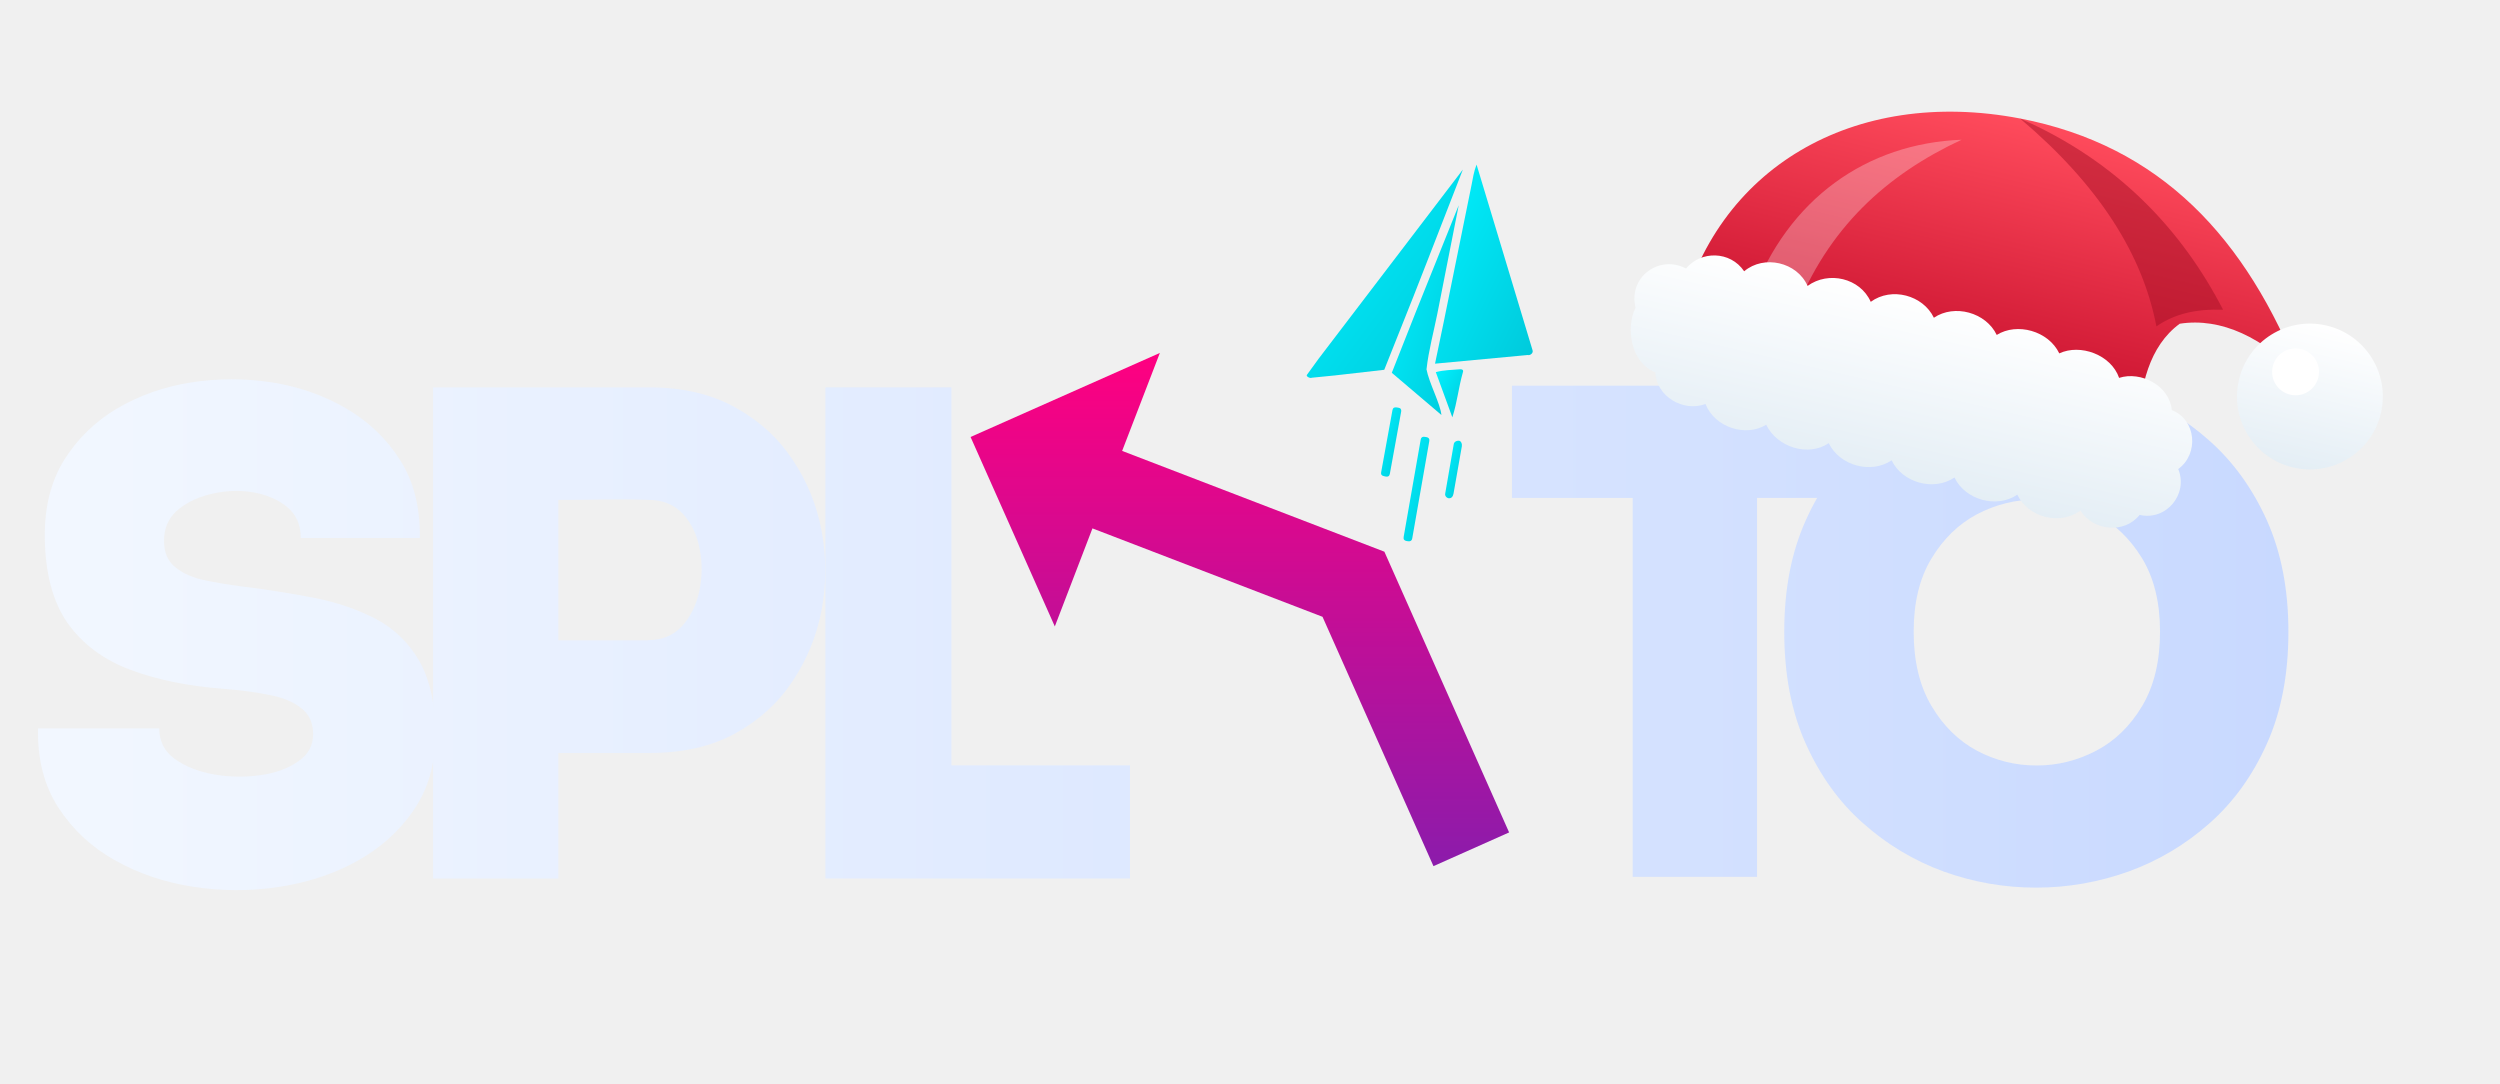
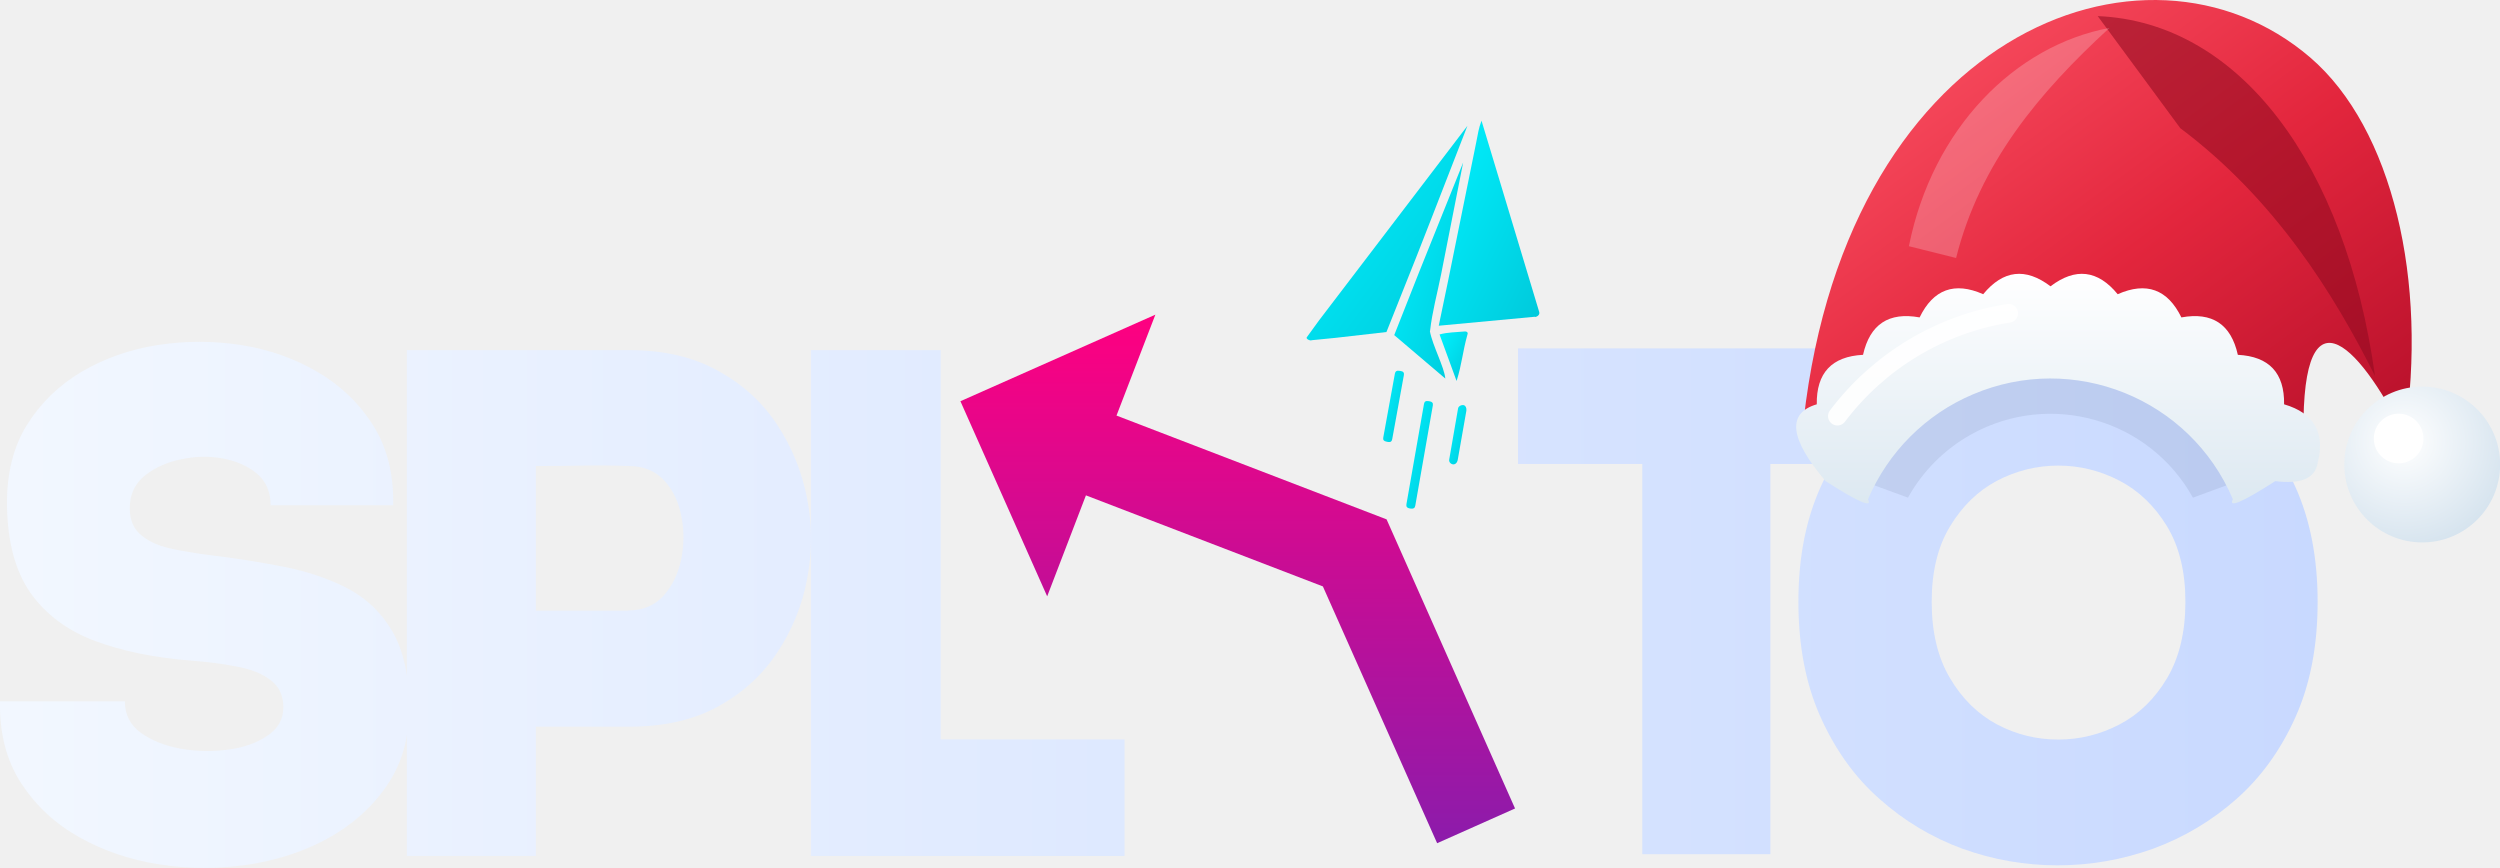
- <svg xmlns="http://www.w3.org/2000/svg" viewBox="0 -12 192 83.25">
+ <svg xmlns="http://www.w3.org/2000/svg" id="Layer_1" data-name="Layer 1" viewBox="0 0 186.43 64.72">
  <defs>
-     <linearGradient id="t" x1="0" y1="0" x2="180.17" y2="0" gradientUnits="userSpaceOnUse">
-       <stop offset="0" stop-color="#F3F8FF" />
-       <stop offset="1" stop-color="#C7D8FF" />
-     </linearGradient>
-     <linearGradient id="a" x1="0" y1="0" x2="0" y2="1">
+     <linearGradient id="linear-gradient" x1="-110.73" y1="183.06" x2="-110.73" y2="182.06" gradientTransform="translate(4672.221 7239.723) scale(41.36 -39.42)" gradientUnits="userSpaceOnUse">
      <stop offset="0" stop-color="#ff0080" />
      <stop offset="1" stop-color="#8c1bab" />
    </linearGradient>
-     <linearGradient id="s" x1="0" y1="0" x2="1" y2="1">
+     <linearGradient id="linear-gradient-2" x1="-99.27" y1="178.11" x2="-98.27" y2="177.11" gradientTransform="translate(850.9775 2734.544) scale(7.5027 -15.29)" gradientUnits="userSpaceOnUse">
      <stop offset="0" stop-color="#00f2ff" />
      <stop offset="1" stop-color="#00c9db" />
    </linearGradient>
-     <linearGradient id="h" x1="0" y1="0" x2="0" y2="1">
-       <stop offset="0" stop-color="#FF4B5C" />
-       <stop offset="1" stop-color="#C8102E" />
+     <linearGradient id="linear-gradient-3" x1="-104.66" y1="178.61" x2="-103.66" y2="177.61" gradientTransform="translate(1352.829 2868.242) scale(11.9946 -16.0064)" gradientUnits="userSpaceOnUse">
+       <stop offset="0" stop-color="#00f2ff" />
+       <stop offset="1" stop-color="#00c9db" />
    </linearGradient>
-     <linearGradient id="f" x1="0" y1="0" x2="0" y2="1">
-       <stop offset="0" stop-color="#FFFFFF" />
-       <stop offset="1" stop-color="#E4EEF5" />
+     <linearGradient id="linear-gradient-4" x1="-92.27" y1="178.71" x2="-91.27" y2="177.71" gradientTransform="translate(578.5054 2890.271) scale(5.14 -16.11)" gradientUnits="userSpaceOnUse">
+       <stop offset="0" stop-color="#00f2ff" />
+       <stop offset="1" stop-color="#00c9db" />
    </linearGradient>
+     <linearGradient id="linear-gradient-5" x1="-57.92" y1="171.16" x2="-56.92" y2="170.16" gradientTransform="translate(219.7021 1404.336) scale(1.9824 -8.0301)" gradientUnits="userSpaceOnUse">
+       <stop offset="0" stop-color="#00f2ff" />
+       <stop offset="1" stop-color="#00c9db" />
+     </linearGradient>
+     <linearGradient id="linear-gradient-6" x1="-60.89" y1="153.77" x2="-59.89" y2="152.77" gradientTransform="translate(235.4609 592.2116) scale(2.099 -3.6941)" gradientUnits="userSpaceOnUse">
+       <stop offset="0" stop-color="#00f2ff" />
+       <stop offset="1" stop-color="#00c9db" />
+     </linearGradient>
+     <linearGradient id="linear-gradient-7" x1="-42.44" y1="163.56" x2="-41.44" y2="162.56" gradientTransform="translate(169.0486 898.3696) scale(1.5529 -5.3235)" gradientUnits="userSpaceOnUse">
+       <stop offset="0" stop-color="#00f2ff" />
+       <stop offset="1" stop-color="#00c9db" />
+     </linearGradient>
+     <linearGradient id="linear-gradient-8" x1="-27.97" y1="158.97" x2="-26.97" y2="157.97" gradientTransform="translate(144.1881 733.3073) scale(1.2915 -4.4228)" gradientUnits="userSpaceOnUse">
+       <stop offset="0" stop-color="#00f2ff" />
+       <stop offset="1" stop-color="#00c9db" />
+     </linearGradient>
+     <linearGradient id="linear-gradient-9" x1="-2.92" y1="29.36" x2="177.25" y2="29.36" gradientTransform="translate(0 74.46) scale(1 -1)" gradientUnits="userSpaceOnUse">
+       <stop offset="0" stop-color="#f3f8ff" />
+       <stop offset="1" stop-color="#c7d8ff" />
+     </linearGradient>
+     <linearGradient id="linear-gradient-10" x1="-2.92" y1="29.49" x2="177.25" y2="29.49" gradientTransform="translate(0 74.46) scale(1 -1)" gradientUnits="userSpaceOnUse">
+       <stop offset="0" stop-color="#f3f8ff" />
+       <stop offset="1" stop-color="#c7d8ff" />
+     </linearGradient>
+     <linearGradient id="linear-gradient-11" x1="-2.92" y1="29.5" x2="177.25" y2="29.5" gradientTransform="translate(0 74.46) scale(1 -1)" gradientUnits="userSpaceOnUse">
+       <stop offset="0" stop-color="#f3f8ff" />
+       <stop offset="1" stop-color="#c7d8ff" />
+     </linearGradient>
+     <linearGradient id="linear-gradient-12" x1="-2.92" y1="29.63" x2="177.25" y2="29.63" gradientTransform="translate(0 74.46) scale(1 -1)" gradientUnits="userSpaceOnUse">
+       <stop offset="0" stop-color="#f3f8ff" />
+       <stop offset="1" stop-color="#c7d8ff" />
+     </linearGradient>
+     <linearGradient id="linear-gradient-13" x1="-2.92" y1="29.53" x2="177.25" y2="29.53" gradientTransform="translate(0 74.46) scale(1 -1)" gradientUnits="userSpaceOnUse">
+       <stop offset="0" stop-color="#f3f8ff" />
+       <stop offset="1" stop-color="#c7d8ff" />
+     </linearGradient>
+     <linearGradient id="linear-gradient-14" x1="-111.79" y1="182.78" x2="-110.91" y2="181.9" gradientTransform="translate(5909.56 6933.715) scale(51.6882 -37.923)" gradientUnits="userSpaceOnUse">
+       <stop offset="0" stop-color="#ff5a6b" />
+       <stop offset=".55" stop-color="#e3263d" />
+       <stop offset="1" stop-color="#b50f2a" />
+     </linearGradient>
+     <linearGradient id="linear-gradient-15" x1="-110.93" y1="179.87" x2="-110.93" y2="178.99" gradientTransform="translate(5077.425 3518.519) scale(44.3875 -19.4474)" gradientUnits="userSpaceOnUse">
+       <stop offset="0" stop-color="#fff" />
+       <stop offset="1" stop-color="#dce8f1" />
+     </linearGradient>
+     <radialGradient id="radial-gradient" cx="-105.44" cy="176.7" fx="-105.44" fy="176.7" r=".62" gradientTransform="translate(1571.085 2365.394) scale(13.2 -13.2)" gradientUnits="userSpaceOnUse">
+       <stop offset="0" stop-color="#fff" />
+       <stop offset="1" stop-color="#d5e3ee" />
+     </radialGradient>
  </defs>
-   <path fill="url(#a)" d="M89.09,15.1l-14.55,6.46,6.47,14.55,2.89-7.53,17.67,6.79,8.52,19.15,5.81-2.59-9.58-21.56-20.14-7.74,2.9-7.53Z" />
-   <path fill="url(#s)" d="M117.38,15.26l-7.17.67.69-3.31,2.11-10.39c.11-.55.17-1.02.39-1.59l1.35,4.47,2.95,9.79c.06.18-.1.36-.32.38Z" />
-   <path fill="url(#s)" d="M102.45,16.84l-1.71.17c-.11.07-.46-.1-.37-.22l.9-1.24,11.08-14.53-2.64,6.79-1.17,2.99-2.23,5.6-3.85.44h0Z" />
-   <path fill="url(#s)" d="M109.55,16.34c.2,1.08,1.07,2.66,1.15,3.53l-3.81-3.24,1.84-4.66,3.3-8.21-1.64,8.32c-.29,1.45-.67,2.82-.83,4.25Z" />
-   <path fill="url(#s)" d="M107.8,29.24l1.31-7.48c.03-.17.13-.24.31-.21l.13.02c.17.03.25.13.22.3l-1.31,7.48c-.03.17-.13.24-.31.22l-.13-.02c-.17-.03-.25-.13-.22-.3Z" />
-   <path fill="url(#s)" d="M112.36,16.55c-.39,1.4-.41,2.2-.82,3.5l-1.27-3.47c.62-.17,1.22-.16,1.85-.22.12-.02.29.03.24.2Z" />
-   <path fill="url(#s)" d="M106.07,24.28l.87-4.78c.03-.17.14-.24.31-.21l.14.02c.18.03.25.13.22.3l-.87,4.78c-.03.17-.13.24-.31.21l-.14-.03c-.17-.03-.25-.13-.22-.3Z" />
-   <path fill="url(#s)" d="M111.63,25.91c-.04.24-.18.36-.33.36-.17,0-.35-.17-.31-.36l.66-3.81c.03-.19.28-.29.45-.24.11.04.2.21.17.41l-.64,3.64Z" />
-   <path fill="url(#t)" d="M12.23,43.93c0,.99.39,1.77,1.17,2.34.8.58,1.79.98,2.99,1.2,1.19.21,2.37.23,3.54.07,1.17-.15,2.14-.5,2.92-1.03.8-.52,1.2-1.24,1.2-2.13s-.33-1.56-.96-2.03c-.62-.48-1.46-.81-2.51-1-1.03-.21-2.18-.35-3.44-.45-2.73-.21-5.12-.7-7.18-1.48-2.04-.77-3.63-1.97-4.77-3.57-1.13-1.62-1.71-3.8-1.75-6.53-.03-2.34.46-4.33,1.48-5.98,1.03-1.65,2.39-2.97,4.09-3.98,1.72-1,3.61-1.67,5.67-1.99,2.08-.32,4.16-.32,6.22,0,2.06.33,3.95.99,5.67,1.99,1.73,1.01,3.13,2.34,4.16,3.98,1.05,1.65,1.55,3.64,1.51,5.98h-9.14c0-1-.34-1.79-1.03-2.37-.69-.57-1.55-.94-2.58-1.13-1.01-.18-2.03-.15-3.06.07-1.03.21-1.92.6-2.65,1.17-.71.55-1.1,1.27-1.17,2.16-.07.94.15,1.67.69,2.2.55.51,1.29.88,2.23,1.1.94.21,1.96.38,3.06.52,1.87.23,3.69.52,5.46.86,1.76.34,3.35.88,4.77,1.61,1.42.74,2.54,1.81,3.37,3.23.82,1.43,1.24,3.31,1.24,5.67s-.57,4.22-1.68,5.84c-1.1,1.61-2.57,2.91-4.4,3.92-1.81.99-3.81,1.63-6.01,1.96-2.18.32-4.35.31-6.53-.03-2.18-.34-4.17-1.01-5.98-2.03-1.79-1-3.23-2.34-4.33-4.02-1.1-1.69-1.63-3.73-1.58-6.11h9.31Z" />
-   <path fill="url(#t)" d="M42.88,55.47h-9.62V17.75h16.59c2.59,0,4.79.52,6.63,1.55,1.83,1.01,3.3,2.35,4.4,4.02,1.12,1.67,1.86,3.5,2.23,5.5.36,1.99.36,3.98,0,5.98-.37,1.99-1.12,3.83-2.23,5.5-1.1,1.67-2.57,3.01-4.4,4.02-1.84,1.01-4.04,1.51-6.63,1.51h-6.97v9.65ZM49.79,37.16c1.05,0,1.91-.35,2.58-1.06.66-.73,1.11-1.63,1.34-2.71.22-1.07.24-2.14.03-3.19-.19-1.07-.61-1.98-1.27-2.71-.67-.73-1.56-1.1-2.68-1.1-1.1-.04-2.25-.05-3.44-.03-1.19.03-2.35.03-3.47.03v10.79h6.9Z" />
-   <path fill="url(#t)" d="M73.07,17.75v29.03h13.71v8.69h-23.39V17.75h9.69Z" />
-   <path fill="url(#t)" d="M125.4,26.24h-9.28v-8.62h28.03v8.62h-9.21v29.1h-9.55v-29.1Z" />
-   <path fill="url(#t)" d="M175.75,36.52c0,3.28-.55,6.14-1.65,8.59-1.1,2.46-2.57,4.49-4.4,6.11-1.84,1.63-3.91,2.87-6.22,3.71-2.29.82-4.66,1.24-7.11,1.24s-4.8-.41-7.11-1.24c-2.29-.84-4.35-2.08-6.18-3.71-1.84-1.62-3.3-3.66-4.4-6.11-1.1-2.45-1.65-5.31-1.65-8.59s.55-6.1,1.65-8.55c1.1-2.45,2.56-4.48,4.4-6.11,1.83-1.65,3.89-2.87,6.18-3.68,2.31-.8,4.68-1.2,7.11-1.2s4.82.4,7.11,1.2c2.31.81,4.38,2.03,6.22,3.68,1.83,1.63,3.3,3.67,4.4,6.11,1.1,2.46,1.65,5.31,1.65,8.55ZM146.97,36.52c0,2.27.46,4.17,1.37,5.7.91,1.54,2.08,2.68,3.5,3.44,1.44.76,2.96,1.13,4.57,1.13s3.13-.38,4.57-1.13,2.62-1.9,3.54-3.44c.91-1.53,1.37-3.44,1.37-5.7s-.46-4.12-1.37-5.63c-.92-1.51-2.1-2.65-3.54-3.4s-2.97-1.13-4.57-1.13-3.13.38-4.57,1.13c-1.43.76-2.59,1.89-3.5,3.4-.92,1.51-1.37,3.39-1.37,5.63Z" />
-   <g transform="translate(131 -9.5) rotate(13)">
-     <path fill="url(#h)" d="M3 22 C3 10 12 1.5 25 1 C36 .6 44 6 50.5 15.5 C47 13.2 43.5 12.4 40.5 13.6 C38.6 15.8 38.6 19 39.2 22 Z" />
-     <path fill="#9E0B22" opacity=".45" d="M25 1 C33 2.5 39 6.5 43.5 11.8 C41.5 12.2 40 12.9 38.8 14.2 C36.5 9 32 4.6 25 1 Z" />
-     <path fill="#FFFFFF" opacity=".28" d="M8 19 C9 11 14 5.5 21 3.6 C16 7.5 12.5 12.5 11.5 19.5 Z" />
-     <path fill="url(#f)" d="M-.5 21.8 C-1.6 19.6 .4 17.4 2.6 18 C3.4 16.4 5.6 15.9 7 17.2 C8.2 15.6 10.8 15.6 12 17.2 C13.3 15.7 15.8 15.7 17 17.3 C18.3 15.8 20.8 15.9 22 17.4 C23.3 16 25.8 16.1 27 17.6 C28.3 16.3 30.8 16.4 32 17.9 C33.4 16.8 35.9 17.1 36.9 18.7 C38.4 17.8 40.8 18.4 41.4 20.2 C43.4 20.5 44.2 23 42.9 24.5 C44.1 26.2 42.9 28.6 40.8 28.6 C40 30.3 37.6 30.6 36.3 29.3 C35 30.8 32.5 30.7 31.3 29.2 C30 30.6 27.5 30.5 26.3 29 C25 30.4 22.5 30.3 21.3 28.8 C20 30.2 17.5 30.1 16.3 28.6 C15 30 12.5 29.8 11.3 28.3 C10 29.6 7.5 29.4 6.4 27.8 C4.9 28.8 2.6 28.1 2.1 26.3 C.1 26 -.9 23.5 -.5 21.8 Z" />
-     <circle cx="51.5" cy="16.8" r="5.6" fill="url(#f)" />
-     <circle cx="50" cy="15.2" r="1.8" fill="#FFFFFF" />
+   <g id="logo">
+     <path d="M86.17,23.46l-14.55,6.46,6.47,14.55,2.89-7.53,17.67,6.79,8.52,19.15,5.81-2.59-9.58-21.56-20.14-7.74,2.9-7.53h.01Z" fill="url(#linear-gradient)" />
+     <path d="M114.46,23.62l-7.17.67.69-3.31,2.11-10.39c.11-.55.17-1.02.39-1.59l1.35,4.47,2.95,9.79c.06.18-.1.36-.32.38V23.62Z" fill="url(#linear-gradient-2)" />
+     <path d="M99.53,25.2l-1.71.17c-.11.07-.46-.1-.37-.22l.9-1.24,11.08-14.53-2.64,6.79-1.17,2.99-2.23,5.6-3.85.44h0Z" fill="url(#linear-gradient-3)" />
+     <path d="M106.63,24.7c.2,1.08,1.07,2.66,1.15,3.53l-3.81-3.24,1.84-4.66,3.3-8.21-1.64,8.32c-.29,1.45-.67,2.82-.83,4.25h0Z" fill="url(#linear-gradient-4)" />
+     <path d="M104.88,37.6l1.31-7.48c.03-.17.13-.24.31-.21l.13.02c.17.03.25.13.22.3l-1.31,7.48c-.03.17-.13.24-.31.22l-.13-.02c-.17-.03-.25-.13-.22-.3h0Z" fill="url(#linear-gradient-5)" />
+     <path d="M109.44,24.91c-.39,1.4-.41,2.2-.82,3.5l-1.27-3.47c.62-.17,1.22-.16,1.85-.22.12-.02.29.03.24.2h0Z" fill="url(#linear-gradient-6)" />
+     <path d="M103.15,32.64l.87-4.78c.03-.17.14-.24.31-.21l.14.02c.18.03.25.13.22.3l-.87,4.78c-.03.17-.13.24-.31.21l-.14-.03c-.17-.03-.25-.13-.22-.3h0Z" fill="url(#linear-gradient-7)" />
+     <path d="M108.71,34.27c-.04.24-.18.36-.33.36-.17,0-.35-.17-.31-.36l.66-3.81c.03-.19.28-.29.45-.24.11.04.2.21.17.41L108.71,34.27Z" fill="url(#linear-gradient-8)" />
+     <path d="M9.31,52.29q0,1.48,1.17,2.34c.8.58,1.79.98,2.99,1.2,1.19.21,2.37.23,3.54.07,1.17-.15,2.14-.5,2.92-1.03.8-.52,1.2-1.24,1.2-2.13s-.33-1.56-.96-2.03c-.62-.48-1.46-.81-2.51-1-1.03-.21-2.18-.35-3.44-.45q-4.09-.32-7.18-1.48c-2.04-.77-3.63-1.97-4.77-3.57q-1.69-2.43-1.75-6.53-.04-3.51,1.48-5.98c1.03-1.65,2.39-2.97,4.09-3.98,1.72-1,3.61-1.67,5.67-1.99,2.08-.32,4.16-.32,6.22,0q3.09.49,5.67,1.99c1.73,1.01,3.13,2.34,4.16,3.98q1.58,2.47,1.51,5.98h-9.14c0-1-.34-1.79-1.03-2.37-.69-.57-1.55-.94-2.58-1.13-1.01-.18-2.03-.15-3.06.07-1.03.21-1.92.6-2.65,1.17q-1.06.82-1.17,2.16c-.07.94.15,1.67.69,2.2.55.51,1.29.88,2.23,1.1.94.21,1.96.38,3.06.52q2.81.34,5.46.86t4.77,1.61c1.42.74,2.54,1.81,3.37,3.23.82,1.43,1.24,3.31,1.24,5.67s-.57,4.22-1.68,5.84c-1.1,1.61-2.57,2.91-4.4,3.92-1.81.99-3.81,1.63-6.01,1.96-2.18.32-4.35.31-6.53-.03s-4.17-1.01-5.98-2.03q-2.68-1.5-4.33-4.02Q-.07,55.87,0,52.3h9.31,0Z" fill="url(#linear-gradient-9)" />
+     <path d="M39.96,63.83h-9.62V26.11h16.59c2.59,0,4.79.52,6.63,1.55q2.75,1.51,4.4,4.02t2.23,5.5,0,5.98c-.37,1.99-1.12,3.83-2.23,5.5q-1.65,2.5-4.4,4.02c-1.84,1.01-4.04,1.51-6.63,1.51h-6.97v9.65h0ZM46.87,45.52c1.05,0,1.91-.35,2.58-1.06.66-.73,1.11-1.63,1.34-2.71.22-1.07.24-2.14.03-3.19-.19-1.07-.61-1.98-1.27-2.71-.67-.73-1.56-1.1-2.68-1.1-1.1-.04-2.25-.05-3.44-.03-1.19.03-2.35.03-3.47.03v10.79h6.9v-.02Z" fill="url(#linear-gradient-10)" />
+     <path d="M70.15,26.11v29.03h13.71v8.69h-23.39V26.11h9.69H70.15Z" fill="url(#linear-gradient-11)" />
+     <path d="M122.48,34.6h-9.28v-8.62h28.03v8.62h-9.21v29.1h-9.55v-29.1h.01Z" fill="url(#linear-gradient-12)" />
+     <path d="M172.83,44.88q0,4.92-1.65,8.59c-1.1,2.46-2.57,4.49-4.4,6.11q-2.76,2.44-6.22,3.71c-2.29.82-4.66,1.24-7.11,1.24s-4.8-.41-7.11-1.24q-3.43-1.26-6.18-3.71c-1.84-1.62-3.3-3.66-4.4-6.11q-1.65-3.68-1.65-8.59c0-3.28.55-6.1,1.65-8.55,1.1-2.45,2.56-4.48,4.4-6.11,1.83-1.65,3.89-2.87,6.18-3.68q3.47-1.2,7.11-1.2c2.43,0,4.82.4,7.11,1.2,2.31.81,4.38,2.03,6.22,3.68q2.75,2.44,4.4,6.11T172.83,44.88ZM144.05,44.88q0,3.4,1.37,5.7c.91,1.54,2.08,2.68,3.5,3.44,1.44.76,2.96,1.13,4.57,1.13s3.13-.38,4.57-1.13,2.62-1.9,3.54-3.44c.91-1.53,1.37-3.44,1.37-5.7s-.46-4.12-1.37-5.63c-.92-1.51-2.1-2.65-3.54-3.4s-2.97-1.13-4.57-1.13-3.13.38-4.57,1.13c-1.43.76-2.59,1.89-3.5,3.4C144.5,40.76,144.05,42.64,144.05,44.88Z" fill="url(#linear-gradient-13)" />
+   </g>
+   <g id="santa-hat">
+     <path d="M138.95,35.89c3.93-7.71,13.36-10.77,21.07-6.85,2.95,1.51,5.34,3.9,6.84,6.85l-3.33,1.22c-3.25-5.86-10.64-7.98-16.51-4.73-1.99,1.1-3.63,2.74-4.74,4.73L138.95,35.89Z" fill="#0b1b3a" isolation="isolate" opacity=".08" />
+     <path d="M134.36,32.72c2.71-30.2,25.59-39,37.91-28.44,6.16,5.28,8.8,16.72,7.04,28.16-3.52-7.04-7.92-11.44-7.51.93-5.32-10.43-18.09-14.58-28.53-9.26C139.51,26.03,136.4,29.03,134.36,32.72Z" fill="url(#linear-gradient-14)" />
+     <path d="M156.43,1.2c10.56.44,18.48,11,20.68,26.84-3.08-6.16-7.48-13.2-14.52-18.48L156.43,1.2Z" fill="#8e0a1f" isolation="isolate" opacity=".55" />
+     <path d="M142.35,18.36c1.76-8.8,7.92-14.96,14.96-16.28-5.28,4.84-9.68,10.12-11.44,17.16L142.35,18.36Z" fill="#fff" isolation="isolate" opacity=".22" />
+     <path d="M136.14,35.88q-4.03-4.74-.66-5.73-.05-3.51,3.45-3.69.77-3.42,4.22-2.79,1.53-3.15,4.74-1.73,2.23-2.71,5.02-.59,2.79-2.12,5.01.59,3.21-1.42,4.75,1.73,3.45-.63,4.21,2.79,3.5.18,3.45,3.69,3.37.99,2.5,4.39-.29,1.7-3.16,1.34-3.7,2.37-3.16,1.35c-3.19-7.52-11.88-11.02-19.39-7.82-3.52,1.49-6.32,4.3-7.82,7.82Q139.84,38.25,136.14,35.88Z" fill="url(#linear-gradient-15)" />
+     <path d="M137.02,31.03c3.1-4.11,7.68-6.87,12.77-7.67" fill="rgba(255, 255, 255, 0)" isolation="isolate" opacity=".9" stroke="#fff" stroke-linecap="round" stroke-width="1.4" />
+     <circle cx="180.63" cy="34.64" r="5.81" fill="url(#radial-gradient)" />
+     <circle cx="178.87" cy="32.7" r="1.85" fill="#fff" />
  </g>
</svg>
